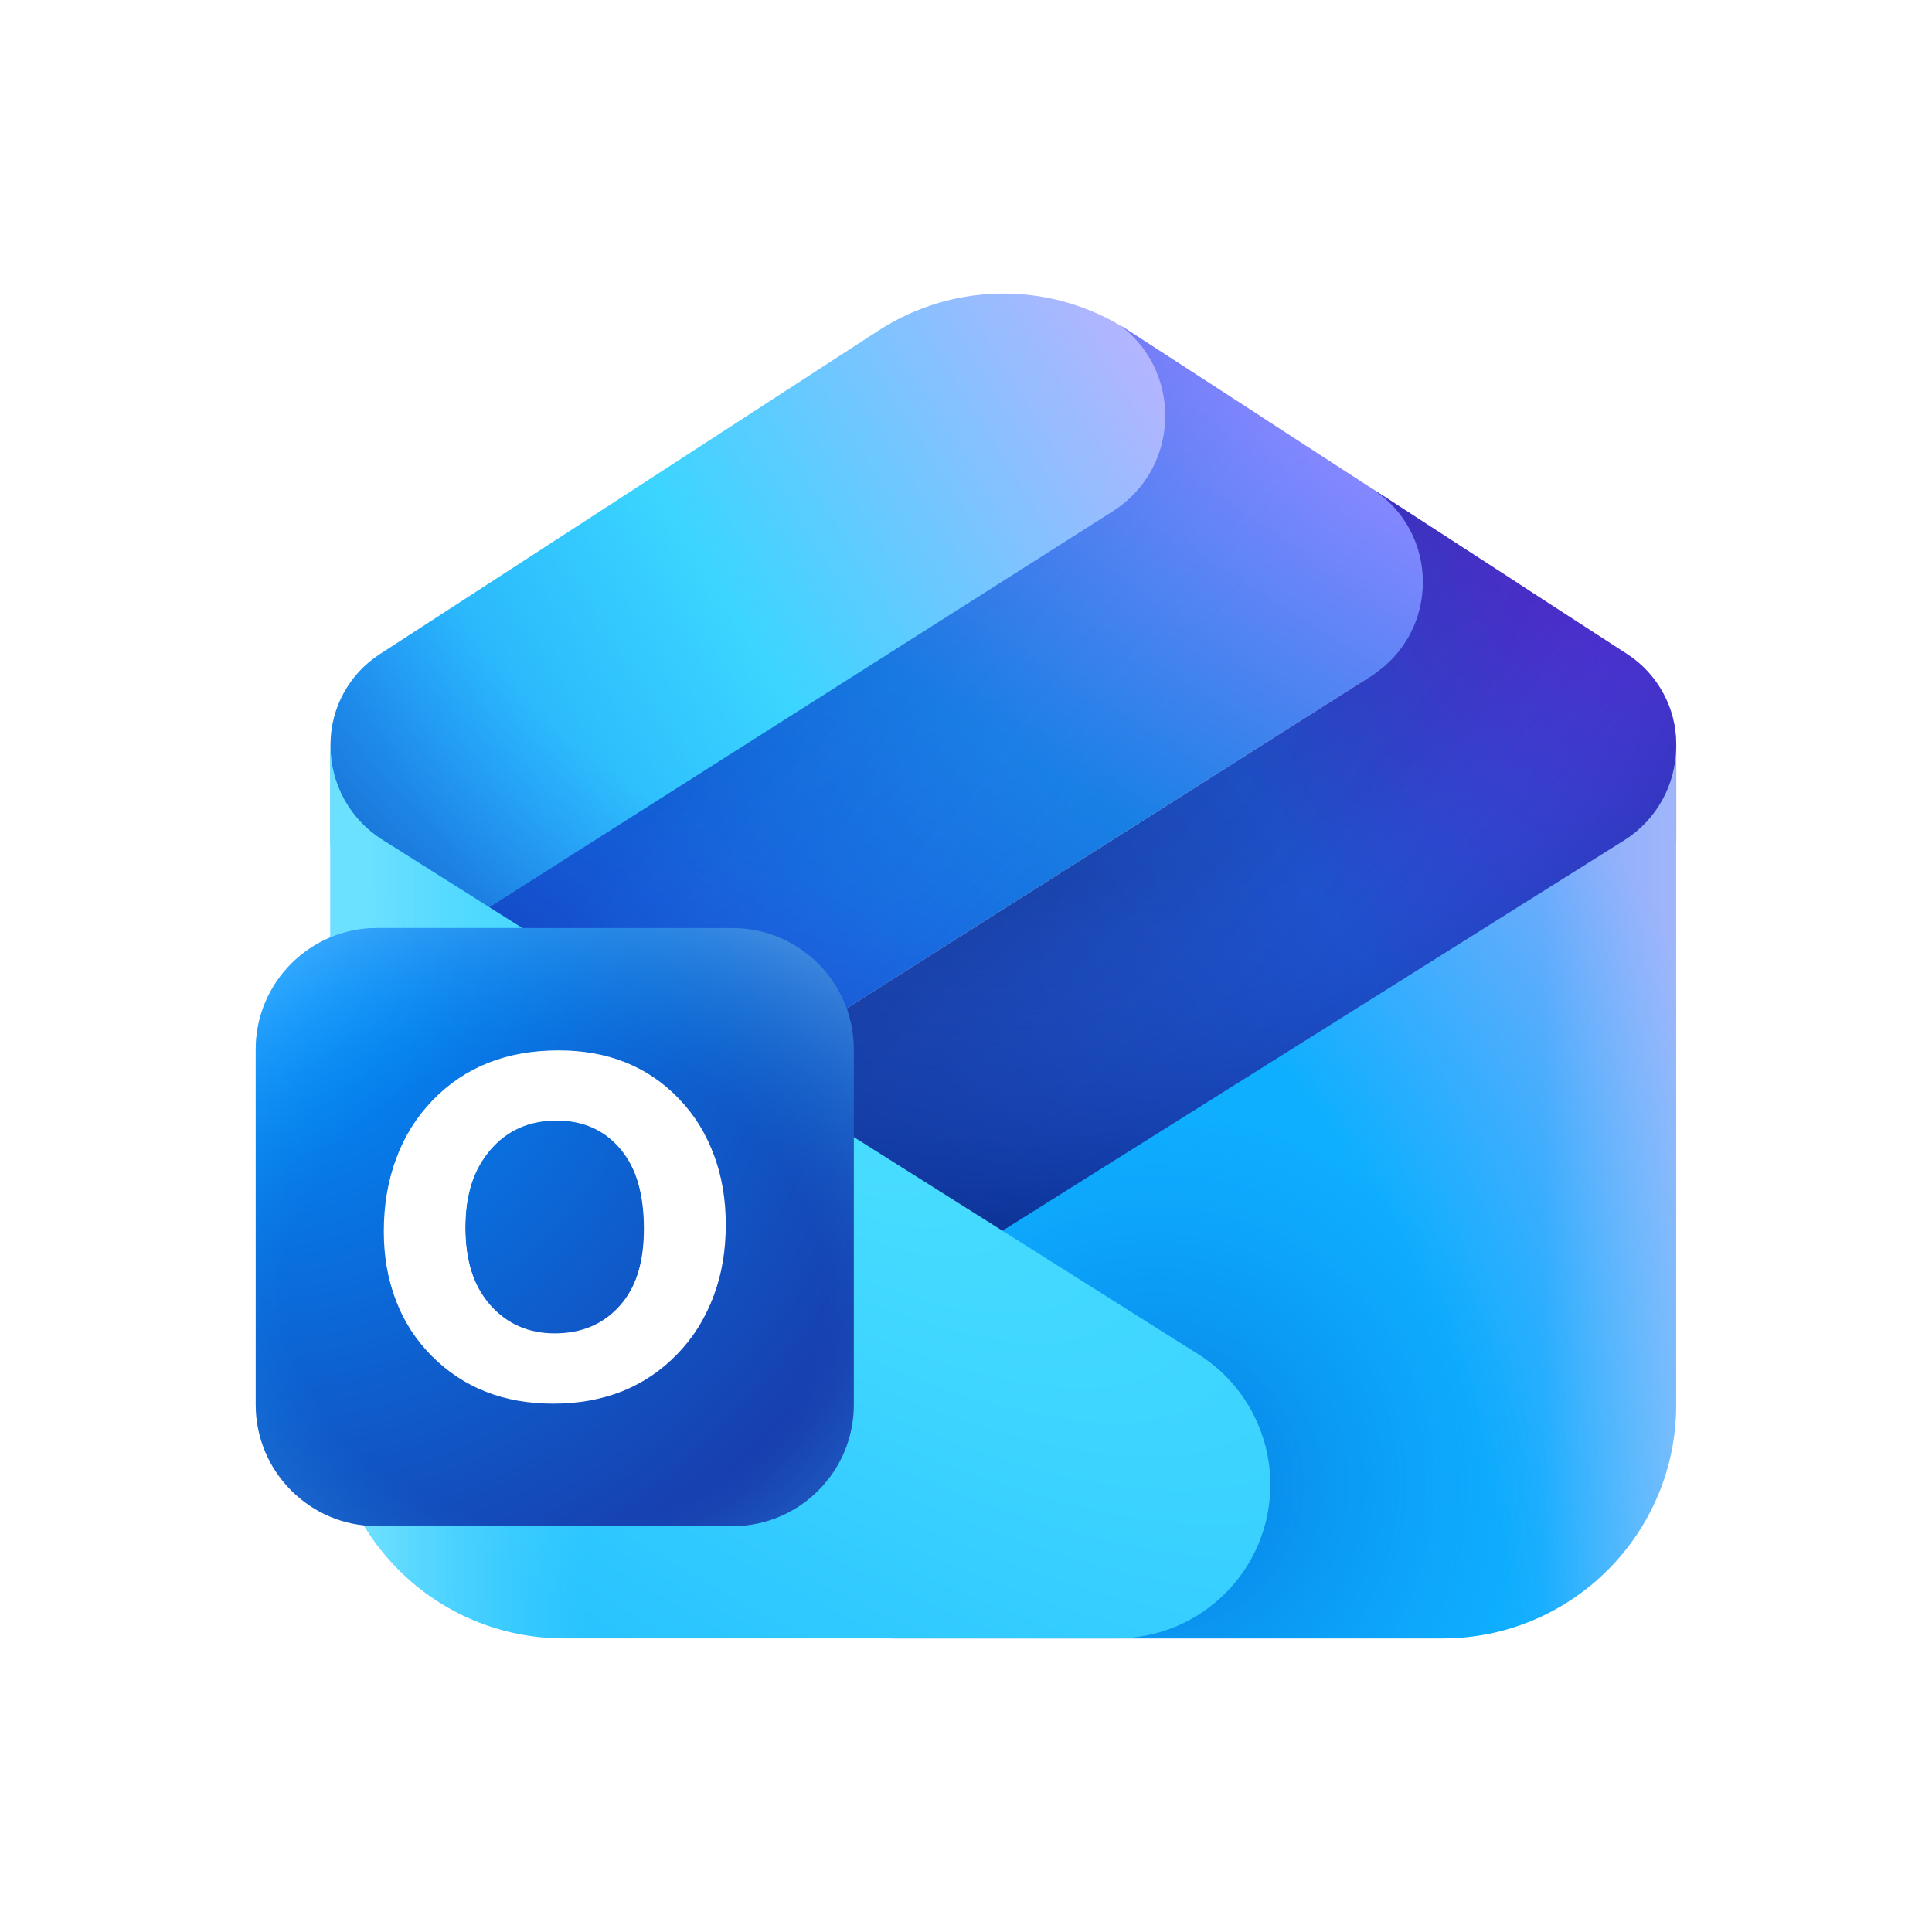
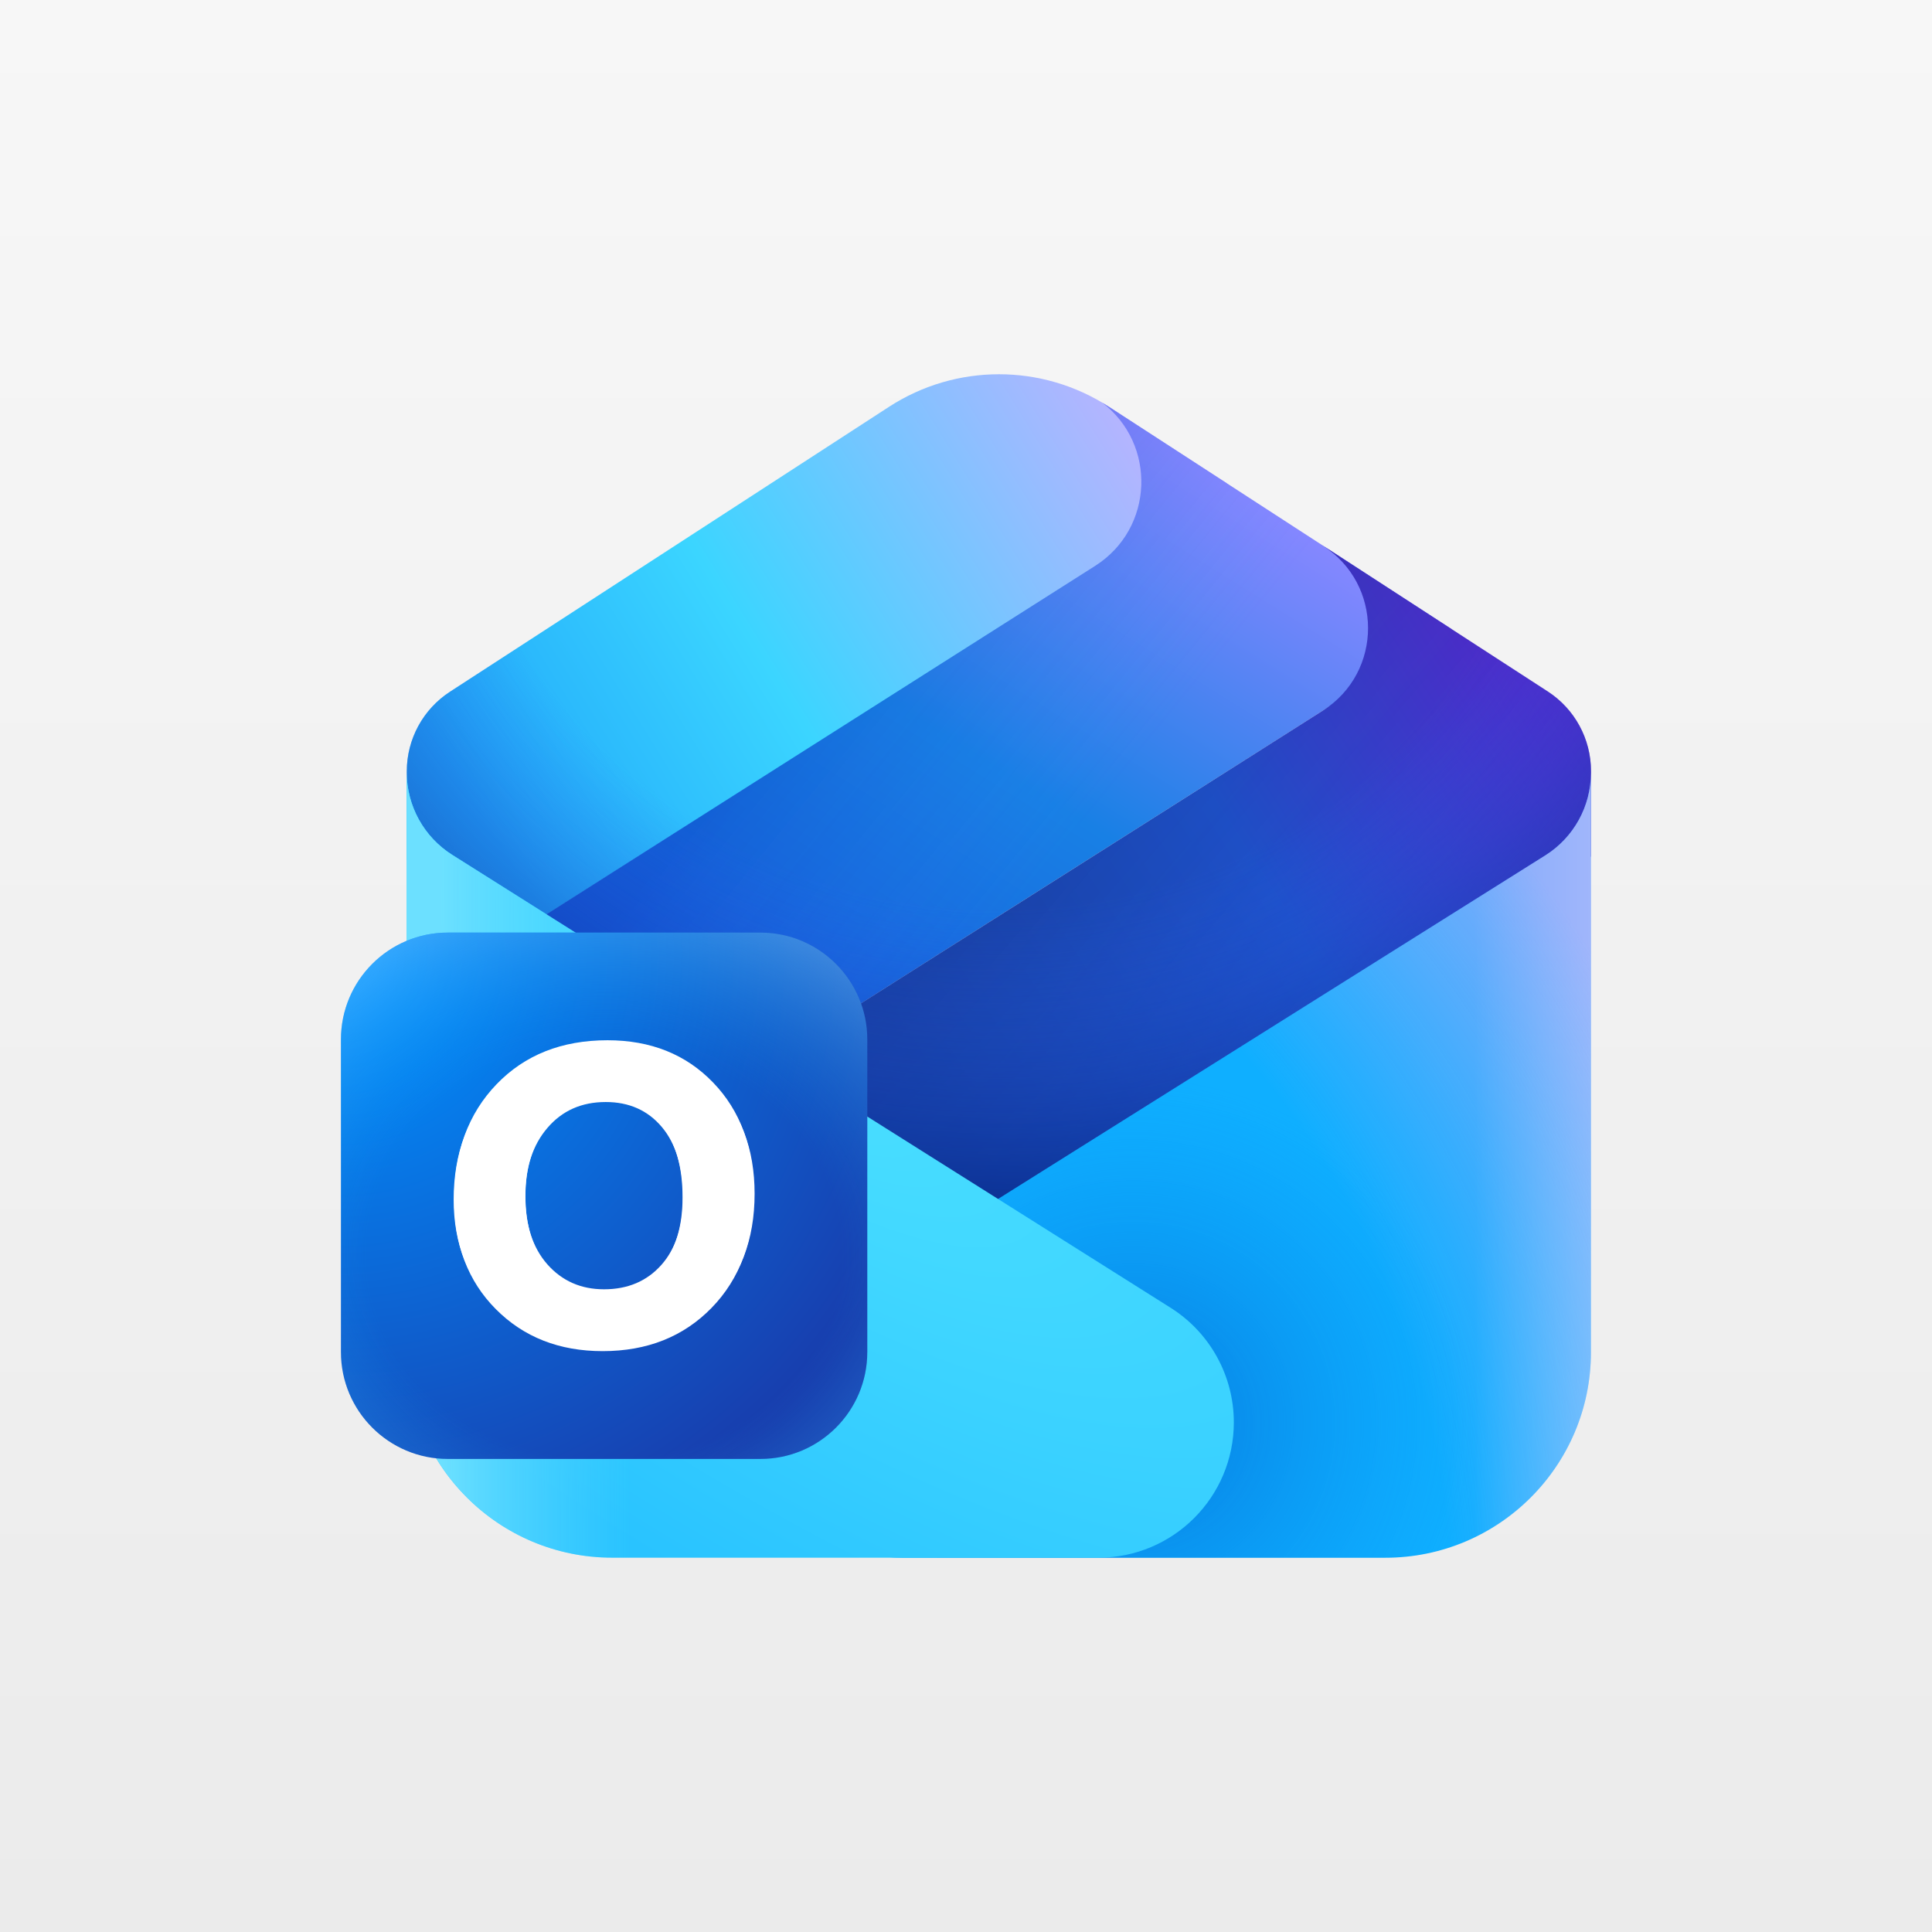
<svg xmlns="http://www.w3.org/2000/svg" viewBox="0 0 272 272">
-   <rect width="272" height="272" fill="#ffffff" />
-   <svg x="36" y="36" width="200" height="200" viewBox="60 90.4 570.02 539.67">
+   <defs>
+     <linearGradient id="native-logo-background" x1="0" y1="0" x2="0" y2="1">
+       <stop offset="0" stop-color="#f7f7f7" />
+       <stop offset="1" stop-color="#ebebeb" />
+     </linearGradient>
+   </defs>
+   <rect width="272" height="272" fill="url(#native-logo-background)" />
+   <svg x="48" y="48" width="176" height="176" viewBox="60 90.4 570.02 539.67">
    <defs>
      <linearGradient id="microsoft-outlook-2025-linear0" x1="9.989" x2="30.932" y1="22.365" y2="9.375" gradientTransform="scale(15)" gradientUnits="userSpaceOnUse">
        <stop offset="0" style="stop-color:#20a7fa;stop-opacity:1" />
        <stop offset=".4" style="stop-color:#3bd5ff;stop-opacity:1" />
        <stop offset="1" style="stop-color:#c4b0ff;stop-opacity:1" />
      </linearGradient>
      <linearGradient id="microsoft-outlook-2025-linear1" x1="17.197" x2="28.856" y1="26.794" y2="8.126" gradientTransform="scale(15)" gradientUnits="userSpaceOnUse">
        <stop offset="0" style="stop-color:#165ad9;stop-opacity:1" />
        <stop offset=".501" style="stop-color:#1880e5;stop-opacity:1" />
        <stop offset="1" style="stop-color:#8587ff;stop-opacity:1" />
      </linearGradient>
      <linearGradient id="microsoft-outlook-2025-linear2" x1="25.701" x2="12.756" y1="27.048" y2="16.501" gradientTransform="scale(15)" gradientUnits="userSpaceOnUse">
        <stop offset=".237" style="stop-color:#448aff;stop-opacity:0" />
        <stop offset=".792" style="stop-color:#0032b1;stop-opacity:.2" />
      </linearGradient>
      <linearGradient id="microsoft-outlook-2025-linear3" x1="24.053" x2="44.51" y1="31.11" y2="18.018" gradientTransform="scale(15)" gradientUnits="userSpaceOnUse">
        <stop offset="0" style="stop-color:#1a43a6;stop-opacity:1" />
        <stop offset=".492" style="stop-color:#2052cb;stop-opacity:1" />
        <stop offset="1" style="stop-color:#5f20cb;stop-opacity:1" />
      </linearGradient>
      <linearGradient id="microsoft-outlook-2025-linear4" x1="29.828" x2="17.397" y1="30.327" y2="19.571" gradientTransform="scale(15)" gradientUnits="userSpaceOnUse">
        <stop offset="0" style="stop-color:#0045b9;stop-opacity:0" />
        <stop offset=".67" style="stop-color:#0d1f69;stop-opacity:.2" />
      </linearGradient>
      <linearGradient id="microsoft-outlook-2025-linear5" x1="41.998" x2="23.852" y1="29.943" y2="29.943" gradientTransform="scale(15)" gradientUnits="userSpaceOnUse">
        <stop offset="0" style="stop-color:#4dc4ff;stop-opacity:1" />
        <stop offset=".196" style="stop-color:#0fafff;stop-opacity:1" />
      </linearGradient>
      <linearGradient id="microsoft-outlook-2025-linear6" x1="3.458" x2="20.929" y1="37.872" y2="37.86" gradientTransform="scale(15)" gradientUnits="userSpaceOnUse">
        <stop offset=".206" style="stop-color:#6ce0ff;stop-opacity:1" />
        <stop offset=".535" style="stop-color:#50d5ff;stop-opacity:0" />
      </linearGradient>
      <radialGradient id="microsoft-outlook-2025-radial0" cx="0" cy="0" r="1" fx="0" fy="0" gradientTransform="matrix(0 -405.0405 438.393 0 359.92 102.475)" gradientUnits="userSpaceOnUse">
        <stop offset=".568" style="stop-color:#275ff0;stop-opacity:0" />
        <stop offset=".992" style="stop-color:#002177;stop-opacity:1" />
      </radialGradient>
      <radialGradient id="microsoft-outlook-2025-radial1" cx="0" cy="0" r="1" fx="0" fy="0" gradientTransform="rotate(-45 897.061 -224.265)scale(173.58)" gradientUnits="userSpaceOnUse">
        <stop offset=".259" style="stop-color:#0060d1;stop-opacity:.4" />
        <stop offset=".908" style="stop-color:#0383f1;stop-opacity:0" />
      </radialGradient>
      <radialGradient id="microsoft-outlook-2025-radial2" cx="0" cy="0" r="1" fx="0" fy="0" gradientTransform="matrix(357.407 -468.4459 423.5946 323.1871 159.471 697.08)" gradientUnits="userSpaceOnUse">
        <stop offset=".732" style="stop-color:#f4a7f7;stop-opacity:0" />
        <stop offset="1" style="stop-color:#f4a7f7;stop-opacity:.502" />
      </radialGradient>
      <radialGradient id="microsoft-outlook-2025-radial3" cx="0" cy="0" r="1" fx="0" fy="0" gradientTransform="matrix(-170.8609 259.7254 -674.0181 -443.4042 278.562 412.979)" gradientUnits="userSpaceOnUse">
        <stop offset="0" style="stop-color:#49deff;stop-opacity:1" />
        <stop offset=".724" style="stop-color:#29c3ff;stop-opacity:1" />
      </radialGradient>
      <radialGradient id="microsoft-outlook-2025-radial4" cx="0" cy="0" r="1" fx="0" fy="0" gradientTransform="rotate(46.924 -378.504 245.25)scale(315.927)" gradientUnits="userSpaceOnUse">
        <stop offset=".039" style="stop-color:#0091ff;stop-opacity:1" />
        <stop offset=".919" style="stop-color:#183dad;stop-opacity:1" />
      </radialGradient>
      <radialGradient id="microsoft-outlook-2025-radial5" cx="0" cy="0" r="1" fx="0" fy="0" gradientTransform="matrix(0 168 -193.782 0 180 491.159)" gradientUnits="userSpaceOnUse">
        <stop offset=".558" style="stop-color:#0fa5f7;stop-opacity:0" />
        <stop offset="1" style="stop-color:#74c6ff;stop-opacity:.502" />
      </radialGradient>
    </defs>
    <g id="microsoft-outlook-2025-surface1">
      <path d="m463.984 140.145-344.347 218.27-29.614-46.72v-40.257a43.26 43.26 0 0 1 19.72-36.293L309.91 105.258c30.496-19.79 69.777-19.793 100.277-.008Zm0 0" style="stroke:none;fill-rule:nonzero;fill:url(#microsoft-outlook-2025-linear0)" />
      <path d="M407.102 103.34a91 91 0 0 1 3.082 1.914l156.214 101.332-387.335 245.52-59.438-93.77L403.895 177.8c26.925-17.102 28.105-55.57 3.207-74.461m0 0" style="stroke:none;fill-rule:nonzero;fill:url(#microsoft-outlook-2025-linear1)" />
      <path d="M407.102 103.34a91 91 0 0 1 3.082 1.914l156.214 101.332-387.335 245.52-59.438-93.77L403.895 177.8c26.925-17.102 28.105-55.57 3.207-74.461m0 0" style="stroke:none;fill-rule:nonzero;fill:url(#microsoft-outlook-2025-linear2)" />
      <path d="M333.602 498.988 179.066 452.11 507.63 243.836c27.672-17.54 27.601-57.938-.133-75.379l-1.48-.93 4.261 2.649 99.996 64.867a43.26 43.26 0 0 1 19.723 36.3v38.962Zm0 0" style="stroke:none;fill-rule:nonzero;fill:url(#microsoft-outlook-2025-linear3)" />
      <path d="M333.602 498.988 179.066 452.11 507.63 243.836c27.672-17.54 27.601-57.938-.133-75.379l-1.48-.93 4.261 2.649 99.996 64.867a43.26 43.26 0 0 1 19.723 36.3v38.962Zm0 0" style="stroke:none;fill-rule:nonzero;fill:url(#microsoft-outlook-2025-linear4)" />
      <path d="M410.188 105.25c-30.5-19.785-69.782-19.781-100.282.008L109.742 235.145a43.26 43.26 0 0 0-19.719 36.292v1.97a44.48 44.48 0 0 0 20.735 36.16l248.887 156.91L609.16 309.805a44.47 44.47 0 0 0 20.824-37.664v38.168l.008-38.965a43.28 43.28 0 0 0-19.722-36.301Zm0 0" style="stroke:none;fill-rule:nonzero;fill:url(#microsoft-outlook-2025-radial0)" />
      <path d="M315.77 630.05h220.449c51.777 0 93.75-41.972 93.75-93.75V272.14a44.48 44.48 0 0 1-20.82 37.665l-327.907 205.89a60.71 60.71 0 0 0-28.422 51.414c.004 34.762 28.184 62.942 62.95 62.942m0 0" style="stroke:none;fill-rule:nonzero;fill:url(#microsoft-outlook-2025-linear5)" />
      <path d="M315.77 630.05h220.449c51.777 0 93.75-41.972 93.75-93.75V272.14a44.48 44.48 0 0 1-20.82 37.665l-327.907 205.89a60.71 60.71 0 0 0-28.422 51.414c.004 34.762 28.184 62.942 62.95 62.942m0 0" style="stroke:none;fill-rule:nonzero;fill:url(#microsoft-outlook-2025-radial1)" />
      <path d="M315.77 630.05h220.449c51.777 0 93.75-41.972 93.75-93.75V272.14a44.48 44.48 0 0 1-20.82 37.665l-327.907 205.89a60.71 60.71 0 0 0-28.422 51.414c.004 34.762 28.184 62.942 62.95 62.942m0 0" style="stroke:none;fill-rule:nonzero;fill:url(#microsoft-outlook-2025-radial2)" />
      <path d="M405.402 630.035H183.738c-51.777 0-93.75-41.972-93.75-93.75v-264.34a44.47 44.47 0 0 0 20.754 37.621l327.582 206.52a61.74 61.74 0 0 1 28.809 52.226c-.004 34.09-27.64 61.723-61.73 61.723m0 0" style="stroke:none;fill-rule:nonzero;fill:url(#microsoft-outlook-2025-radial3)" />
      <path d="M405.402 630.035H183.738c-51.777 0-93.75-41.972-93.75-93.75v-264.34a44.47 44.47 0 0 0 20.754 37.621l327.582 206.52a61.74 61.74 0 0 1 28.809 52.226c-.004 34.09-27.64 61.723-61.73 61.723m0 0" style="stroke:none;fill-rule:nonzero;fill:url(#microsoft-outlook-2025-linear6)" />
      <path d="M108.75 345h142.5c26.926 0 48.75 21.824 48.75 48.75v142.5c0 26.926-21.824 48.75-48.75 48.75h-142.5C81.824 585 60 563.176 60 536.25v-142.5C60 366.824 81.824 345 108.75 345m0 0" style="stroke:none;fill-rule:nonzero;fill:url(#microsoft-outlook-2025-radial4)" />
      <path d="M108.75 345h142.5c26.926 0 48.75 21.824 48.75 48.75v142.5c0 26.926-21.824 48.75-48.75 48.75h-142.5C81.824 585 60 563.176 60 536.25v-142.5C60 366.824 81.824 345 108.75 345m0 0" style="stroke:none;fill-rule:nonzero;fill:url(#microsoft-outlook-2025-radial5)" />
      <path d="M179.387 534q-29.77-.001-48.875-18.625-19.11-18.622-19.11-48.605c0-21.11 6.465-38.18 19.395-51.22Q150.195 396 181.594 396q29.67 0 48.297 18.715c12.484 12.476 18.726 28.93 18.726 49.351 0 20.985-6.469 37.899-19.398 50.75Q209.919 534 179.387 534m.574-26.352q16.225 0 26.117-11.082c6.594-7.386 9.89-17.664 9.89-30.824q-.001-20.577-9.6-32.031-9.605-11.454-25.638-11.453-16.518 0-26.597 11.824-10.083 11.736-10.082 31.102 0 19.652 10.082 31.101 10.078 11.362 25.828 11.363m0 0" style="stroke:none;fill-rule:nonzero;fill:#fff;fill-opacity:1" />
      <path d="M179.332 535.848q-29.655.001-48.691-19.13-19.034-19.131-19.036-49.929 0-32.525 19.325-52.61 19.324-20.09 50.601-20.09 29.555.001 48.114 19.227 18.654 19.23 18.652 50.7c0 21.55-6.442 38.93-19.32 52.129q-19.23 19.704-49.645 19.703m.57-27.067c10.778 0 19.453-3.797 26.02-11.383q9.853-11.384 9.851-31.664 0-21.138-9.562-32.902-9.567-11.766-25.54-11.766-16.457-.002-26.5 12.149c-6.694 8.031-10.042 18.683-10.042 31.945q0 20.185 10.043 31.95 10.043 11.67 25.73 11.671m0 0" style="stroke:none;fill-rule:nonzero;fill:#fff;fill-opacity:1" />
    </g>
  </svg>
</svg>
